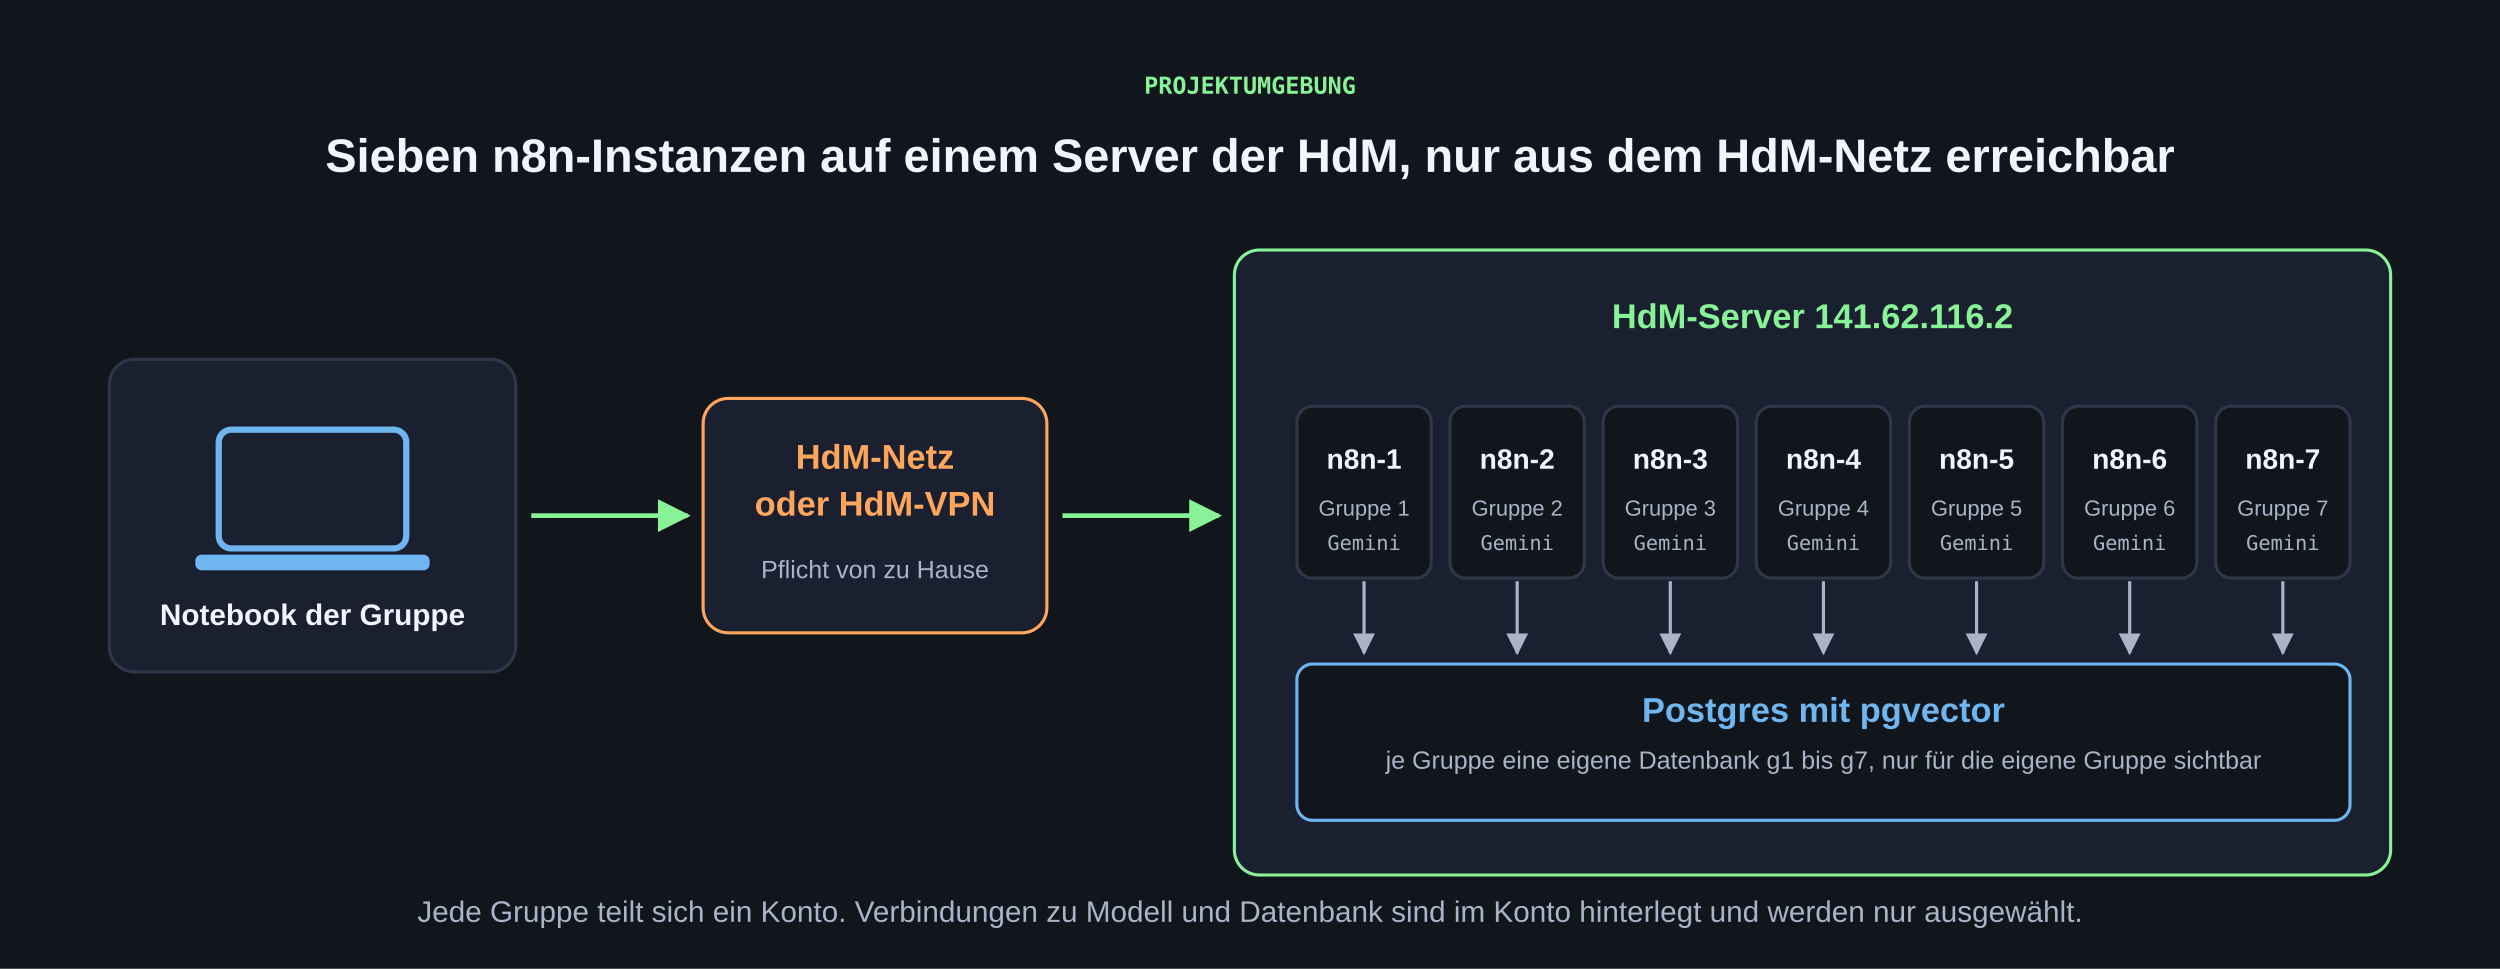
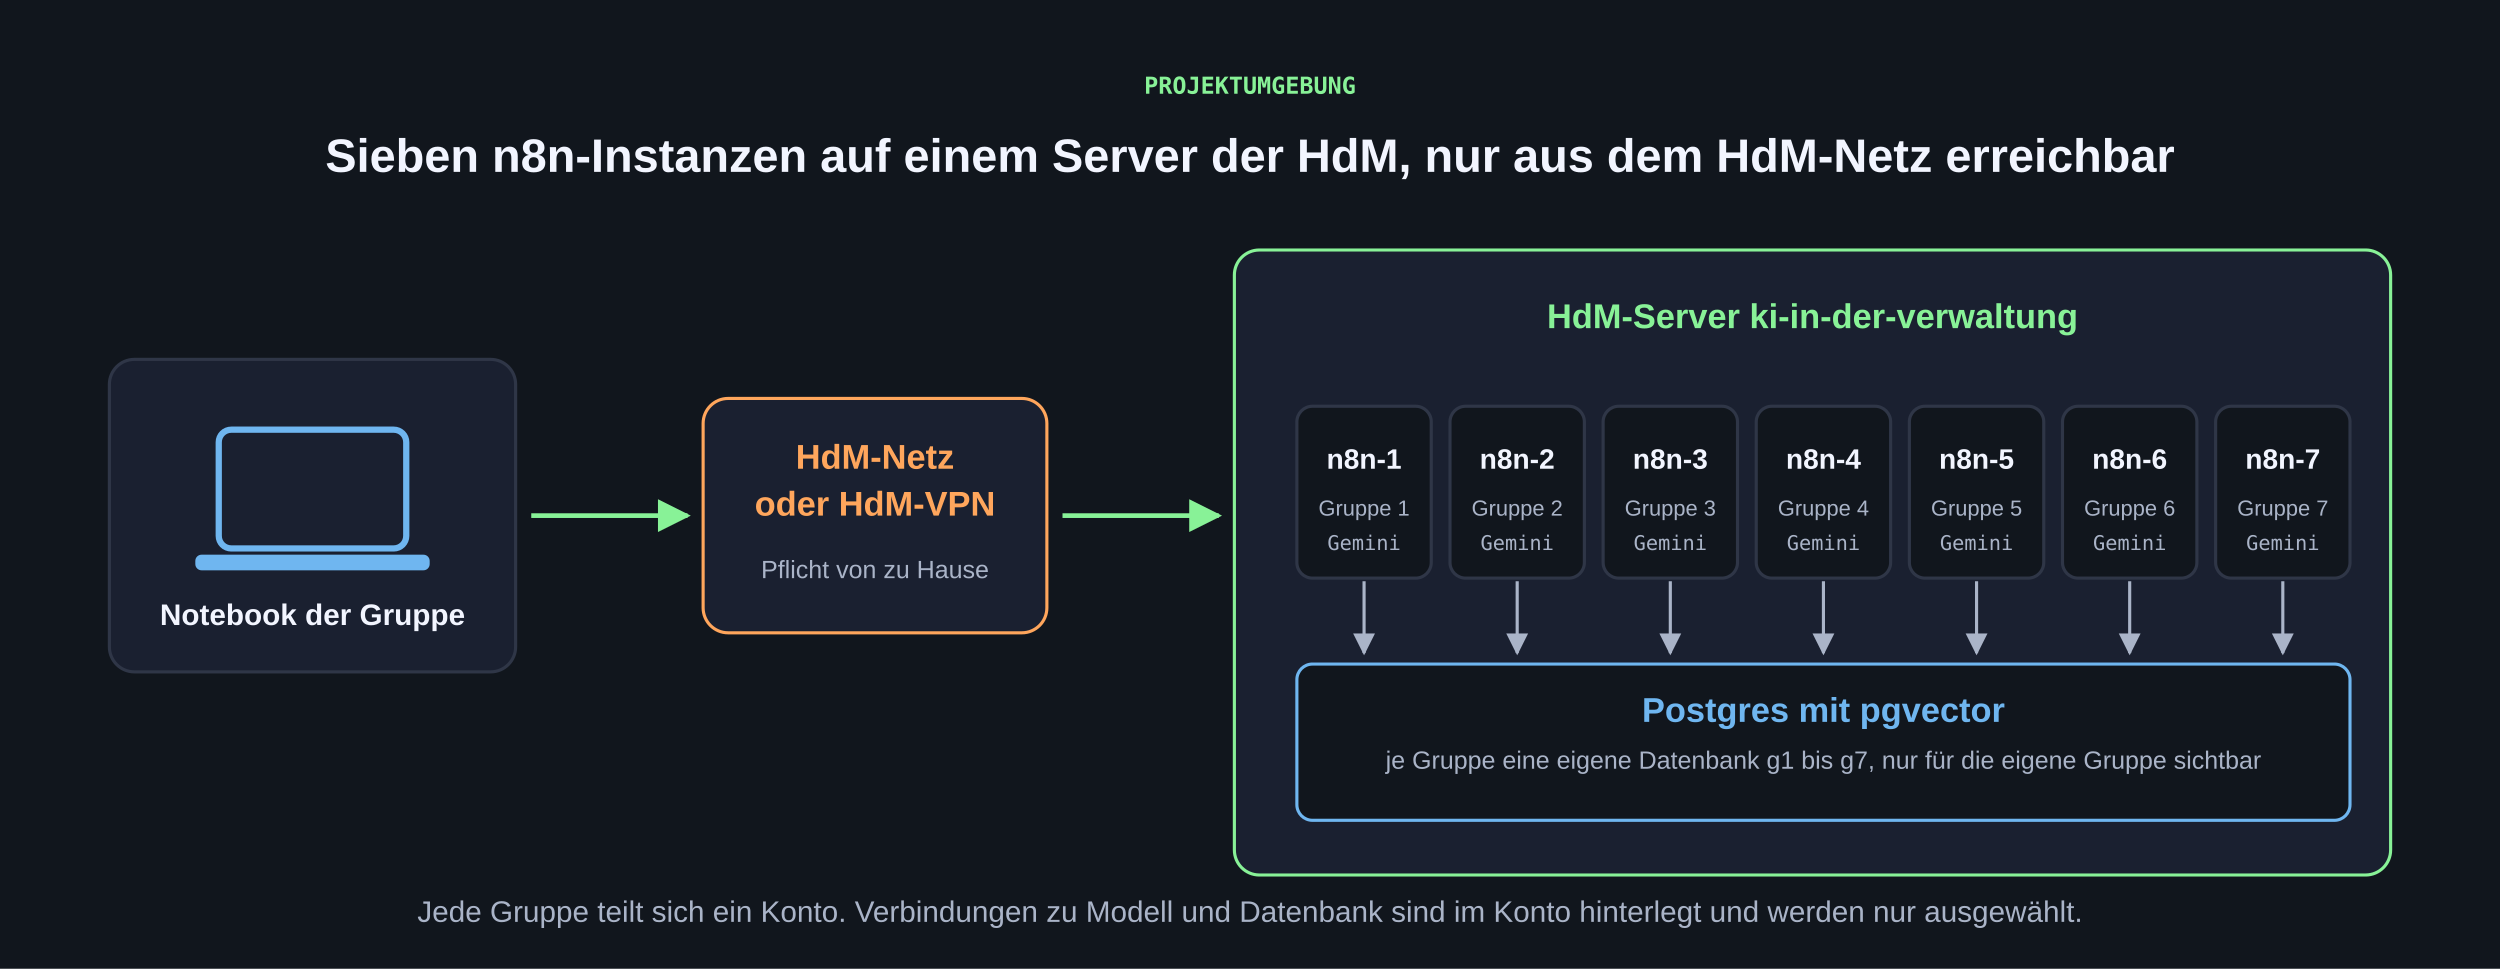
<svg xmlns="http://www.w3.org/2000/svg" viewBox="0 0 1600 620" width="1600" height="620" font-family="&quot;Avenir Next&quot;,&quot;Segoe UI&quot;,system-ui,-apple-system,&quot;Helvetica Neue&quot;,Arial,sans-serif">
  <defs>
    <marker id="arr" viewBox="0 0 10 10" refX="9" refY="5" markerWidth="7" markerHeight="7" orient="auto-start-reverse">
      <path d="M0,0 L10,5 L0,10 z" fill="#88F297" />
    </marker>
    <marker id="arrs" viewBox="0 0 10 10" refX="9" refY="5" markerWidth="7" markerHeight="7" orient="auto-start-reverse">
      <path d="M0,0 L10,5 L0,10 z" fill="#aab4c8" />
    </marker>
    <marker id="arro" viewBox="0 0 10 10" refX="9" refY="5" markerWidth="7" markerHeight="7" orient="auto-start-reverse">
      <path d="M0,0 L10,5 L0,10 z" fill="#ffa65c" />
    </marker>
  </defs>
  <rect width="1600" height="620" fill="#11161d" />
  <text x="800" y="60" font-size="15" fill="#88F297" font-weight="600" text-anchor="middle" font-family="ui-monospace,SFMono-Regular,Menlo,Consolas,monospace" opacity="1">PROJEKTUMGEBUNG</text>
  <text x="800" y="110" font-size="30" fill="#f2f5ff" font-weight="700" text-anchor="middle" font-family="&quot;Avenir Next&quot;,&quot;Segoe UI&quot;,system-ui,-apple-system,&quot;Helvetica Neue&quot;,Arial,sans-serif" opacity="1">Sieben n8n-Instanzen auf einem Server der HdM, nur aus dem HdM-Netz erreichbar</text>
  <rect x="70" y="230" width="260" height="200" rx="16" fill="#1a2030" stroke="#2f3647" stroke-width="2" />
  <rect x="140" y="275" width="120" height="76" rx="8" fill="none" stroke="#6fb6f0" stroke-width="4" />
  <rect x="125" y="355" width="150" height="10" rx="4" fill="#6fb6f0" />
  <text x="200" y="400" font-size="19" fill="#f2f5ff" font-weight="600" text-anchor="middle" font-family="&quot;Avenir Next&quot;,&quot;Segoe UI&quot;,system-ui,-apple-system,&quot;Helvetica Neue&quot;,Arial,sans-serif" opacity="1">Notebook der Gruppe</text>
  <line x1="340" y1="330" x2="440" y2="330" stroke="#88F297" stroke-width="3" marker-end="url(#arr)" />
  <rect x="450" y="255" width="220" height="150" rx="16" fill="#1a2030" stroke="#ffa65c" stroke-width="2" />
  <text x="560" y="300" font-size="22" fill="#ffa65c" font-weight="700" text-anchor="middle" font-family="&quot;Avenir Next&quot;,&quot;Segoe UI&quot;,system-ui,-apple-system,&quot;Helvetica Neue&quot;,Arial,sans-serif" opacity="1">HdM-Netz</text>
  <text x="560" y="330" font-size="22" fill="#ffa65c" font-weight="700" text-anchor="middle" font-family="&quot;Avenir Next&quot;,&quot;Segoe UI&quot;,system-ui,-apple-system,&quot;Helvetica Neue&quot;,Arial,sans-serif" opacity="1">oder HdM-VPN</text>
  <text x="560" y="370" font-size="16" fill="#aab4c8" font-weight="400" text-anchor="middle" font-family="&quot;Avenir Next&quot;,&quot;Segoe UI&quot;,system-ui,-apple-system,&quot;Helvetica Neue&quot;,Arial,sans-serif" opacity="1">Pflicht von zu Hause</text>
  <line x1="680" y1="330" x2="780" y2="330" stroke="#88F297" stroke-width="3" marker-end="url(#arr)" />
  <rect x="790" y="160" width="740" height="400" rx="16" fill="#1a2030" stroke="#88F297" stroke-width="2" />
-   <text x="1160" y="210" font-size="22" fill="#88F297" font-weight="700" text-anchor="middle" font-family="&quot;Avenir Next&quot;,&quot;Segoe UI&quot;,system-ui,-apple-system,&quot;Helvetica Neue&quot;,Arial,sans-serif" opacity="1">HdM-Server  141.62.116.2</text>
+   <text x="1160" y="210" font-size="22" fill="#88F297" font-weight="700" text-anchor="middle" font-family="&quot;Avenir Next&quot;,&quot;Segoe UI&quot;,system-ui,-apple-system,&quot;Helvetica Neue&quot;,Arial,sans-serif" opacity="1">HdM-Server  ki-in-der-verwaltung</text>
  <rect x="830" y="260" width="86" height="110" rx="10" fill="#11161d" stroke="#2f3647" stroke-width="2" />
  <text x="873" y="300" font-size="18" fill="#f2f5ff" font-weight="700" text-anchor="middle" font-family="&quot;Avenir Next&quot;,&quot;Segoe UI&quot;,system-ui,-apple-system,&quot;Helvetica Neue&quot;,Arial,sans-serif" opacity="1">n8n-1</text>
  <text x="873" y="330" font-size="14" fill="#aab4c8" font-weight="400" text-anchor="middle" font-family="&quot;Avenir Next&quot;,&quot;Segoe UI&quot;,system-ui,-apple-system,&quot;Helvetica Neue&quot;,Arial,sans-serif" opacity="1">Gruppe 1</text>
  <text x="873" y="352" font-size="13" fill="#aab4c8" font-weight="400" text-anchor="middle" font-family="ui-monospace,SFMono-Regular,Menlo,Consolas,monospace" opacity="1">Gemini</text>
  <line x1="873" y1="372" x2="873" y2="418" stroke="#aab4c8" stroke-width="2" marker-end="url(#arrs)" />
  <rect x="928" y="260" width="86" height="110" rx="10" fill="#11161d" stroke="#2f3647" stroke-width="2" />
  <text x="971" y="300" font-size="18" fill="#f2f5ff" font-weight="700" text-anchor="middle" font-family="&quot;Avenir Next&quot;,&quot;Segoe UI&quot;,system-ui,-apple-system,&quot;Helvetica Neue&quot;,Arial,sans-serif" opacity="1">n8n-2</text>
  <text x="971" y="330" font-size="14" fill="#aab4c8" font-weight="400" text-anchor="middle" font-family="&quot;Avenir Next&quot;,&quot;Segoe UI&quot;,system-ui,-apple-system,&quot;Helvetica Neue&quot;,Arial,sans-serif" opacity="1">Gruppe 2</text>
  <text x="971" y="352" font-size="13" fill="#aab4c8" font-weight="400" text-anchor="middle" font-family="ui-monospace,SFMono-Regular,Menlo,Consolas,monospace" opacity="1">Gemini</text>
  <line x1="971" y1="372" x2="971" y2="418" stroke="#aab4c8" stroke-width="2" marker-end="url(#arrs)" />
  <rect x="1026" y="260" width="86" height="110" rx="10" fill="#11161d" stroke="#2f3647" stroke-width="2" />
  <text x="1069" y="300" font-size="18" fill="#f2f5ff" font-weight="700" text-anchor="middle" font-family="&quot;Avenir Next&quot;,&quot;Segoe UI&quot;,system-ui,-apple-system,&quot;Helvetica Neue&quot;,Arial,sans-serif" opacity="1">n8n-3</text>
  <text x="1069" y="330" font-size="14" fill="#aab4c8" font-weight="400" text-anchor="middle" font-family="&quot;Avenir Next&quot;,&quot;Segoe UI&quot;,system-ui,-apple-system,&quot;Helvetica Neue&quot;,Arial,sans-serif" opacity="1">Gruppe 3</text>
  <text x="1069" y="352" font-size="13" fill="#aab4c8" font-weight="400" text-anchor="middle" font-family="ui-monospace,SFMono-Regular,Menlo,Consolas,monospace" opacity="1">Gemini</text>
  <line x1="1069" y1="372" x2="1069" y2="418" stroke="#aab4c8" stroke-width="2" marker-end="url(#arrs)" />
  <rect x="1124" y="260" width="86" height="110" rx="10" fill="#11161d" stroke="#2f3647" stroke-width="2" />
  <text x="1167" y="300" font-size="18" fill="#f2f5ff" font-weight="700" text-anchor="middle" font-family="&quot;Avenir Next&quot;,&quot;Segoe UI&quot;,system-ui,-apple-system,&quot;Helvetica Neue&quot;,Arial,sans-serif" opacity="1">n8n-4</text>
  <text x="1167" y="330" font-size="14" fill="#aab4c8" font-weight="400" text-anchor="middle" font-family="&quot;Avenir Next&quot;,&quot;Segoe UI&quot;,system-ui,-apple-system,&quot;Helvetica Neue&quot;,Arial,sans-serif" opacity="1">Gruppe 4</text>
  <text x="1167" y="352" font-size="13" fill="#aab4c8" font-weight="400" text-anchor="middle" font-family="ui-monospace,SFMono-Regular,Menlo,Consolas,monospace" opacity="1">Gemini</text>
  <line x1="1167" y1="372" x2="1167" y2="418" stroke="#aab4c8" stroke-width="2" marker-end="url(#arrs)" />
  <rect x="1222" y="260" width="86" height="110" rx="10" fill="#11161d" stroke="#2f3647" stroke-width="2" />
  <text x="1265" y="300" font-size="18" fill="#f2f5ff" font-weight="700" text-anchor="middle" font-family="&quot;Avenir Next&quot;,&quot;Segoe UI&quot;,system-ui,-apple-system,&quot;Helvetica Neue&quot;,Arial,sans-serif" opacity="1">n8n-5</text>
  <text x="1265" y="330" font-size="14" fill="#aab4c8" font-weight="400" text-anchor="middle" font-family="&quot;Avenir Next&quot;,&quot;Segoe UI&quot;,system-ui,-apple-system,&quot;Helvetica Neue&quot;,Arial,sans-serif" opacity="1">Gruppe 5</text>
  <text x="1265" y="352" font-size="13" fill="#aab4c8" font-weight="400" text-anchor="middle" font-family="ui-monospace,SFMono-Regular,Menlo,Consolas,monospace" opacity="1">Gemini</text>
  <line x1="1265" y1="372" x2="1265" y2="418" stroke="#aab4c8" stroke-width="2" marker-end="url(#arrs)" />
  <rect x="1320" y="260" width="86" height="110" rx="10" fill="#11161d" stroke="#2f3647" stroke-width="2" />
  <text x="1363" y="300" font-size="18" fill="#f2f5ff" font-weight="700" text-anchor="middle" font-family="&quot;Avenir Next&quot;,&quot;Segoe UI&quot;,system-ui,-apple-system,&quot;Helvetica Neue&quot;,Arial,sans-serif" opacity="1">n8n-6</text>
  <text x="1363" y="330" font-size="14" fill="#aab4c8" font-weight="400" text-anchor="middle" font-family="&quot;Avenir Next&quot;,&quot;Segoe UI&quot;,system-ui,-apple-system,&quot;Helvetica Neue&quot;,Arial,sans-serif" opacity="1">Gruppe 6</text>
  <text x="1363" y="352" font-size="13" fill="#aab4c8" font-weight="400" text-anchor="middle" font-family="ui-monospace,SFMono-Regular,Menlo,Consolas,monospace" opacity="1">Gemini</text>
  <line x1="1363" y1="372" x2="1363" y2="418" stroke="#aab4c8" stroke-width="2" marker-end="url(#arrs)" />
  <rect x="1418" y="260" width="86" height="110" rx="10" fill="#11161d" stroke="#2f3647" stroke-width="2" />
  <text x="1461" y="300" font-size="18" fill="#f2f5ff" font-weight="700" text-anchor="middle" font-family="&quot;Avenir Next&quot;,&quot;Segoe UI&quot;,system-ui,-apple-system,&quot;Helvetica Neue&quot;,Arial,sans-serif" opacity="1">n8n-7</text>
  <text x="1461" y="330" font-size="14" fill="#aab4c8" font-weight="400" text-anchor="middle" font-family="&quot;Avenir Next&quot;,&quot;Segoe UI&quot;,system-ui,-apple-system,&quot;Helvetica Neue&quot;,Arial,sans-serif" opacity="1">Gruppe 7</text>
  <text x="1461" y="352" font-size="13" fill="#aab4c8" font-weight="400" text-anchor="middle" font-family="ui-monospace,SFMono-Regular,Menlo,Consolas,monospace" opacity="1">Gemini</text>
  <line x1="1461" y1="372" x2="1461" y2="418" stroke="#aab4c8" stroke-width="2" marker-end="url(#arrs)" />
  <rect x="830" y="425" width="674" height="100" rx="10" fill="#11161d" stroke="#6fb6f0" stroke-width="2" />
  <text x="1167" y="462" font-size="22" fill="#6fb6f0" font-weight="700" text-anchor="middle" font-family="&quot;Avenir Next&quot;,&quot;Segoe UI&quot;,system-ui,-apple-system,&quot;Helvetica Neue&quot;,Arial,sans-serif" opacity="1">Postgres mit pgvector</text>
  <text x="1167" y="492" font-size="16" fill="#aab4c8" font-weight="400" text-anchor="middle" font-family="&quot;Avenir Next&quot;,&quot;Segoe UI&quot;,system-ui,-apple-system,&quot;Helvetica Neue&quot;,Arial,sans-serif" opacity="1">je Gruppe eine eigene Datenbank g1 bis g7, nur für die eigene Gruppe sichtbar</text>
  <text x="800" y="590" font-size="19" fill="#aab4c8" font-weight="400" text-anchor="middle" font-family="&quot;Avenir Next&quot;,&quot;Segoe UI&quot;,system-ui,-apple-system,&quot;Helvetica Neue&quot;,Arial,sans-serif" opacity="1">Jede Gruppe teilt sich ein Konto. Verbindungen zu Modell und Datenbank sind im Konto hinterlegt und werden nur ausgewählt.</text>
</svg>
